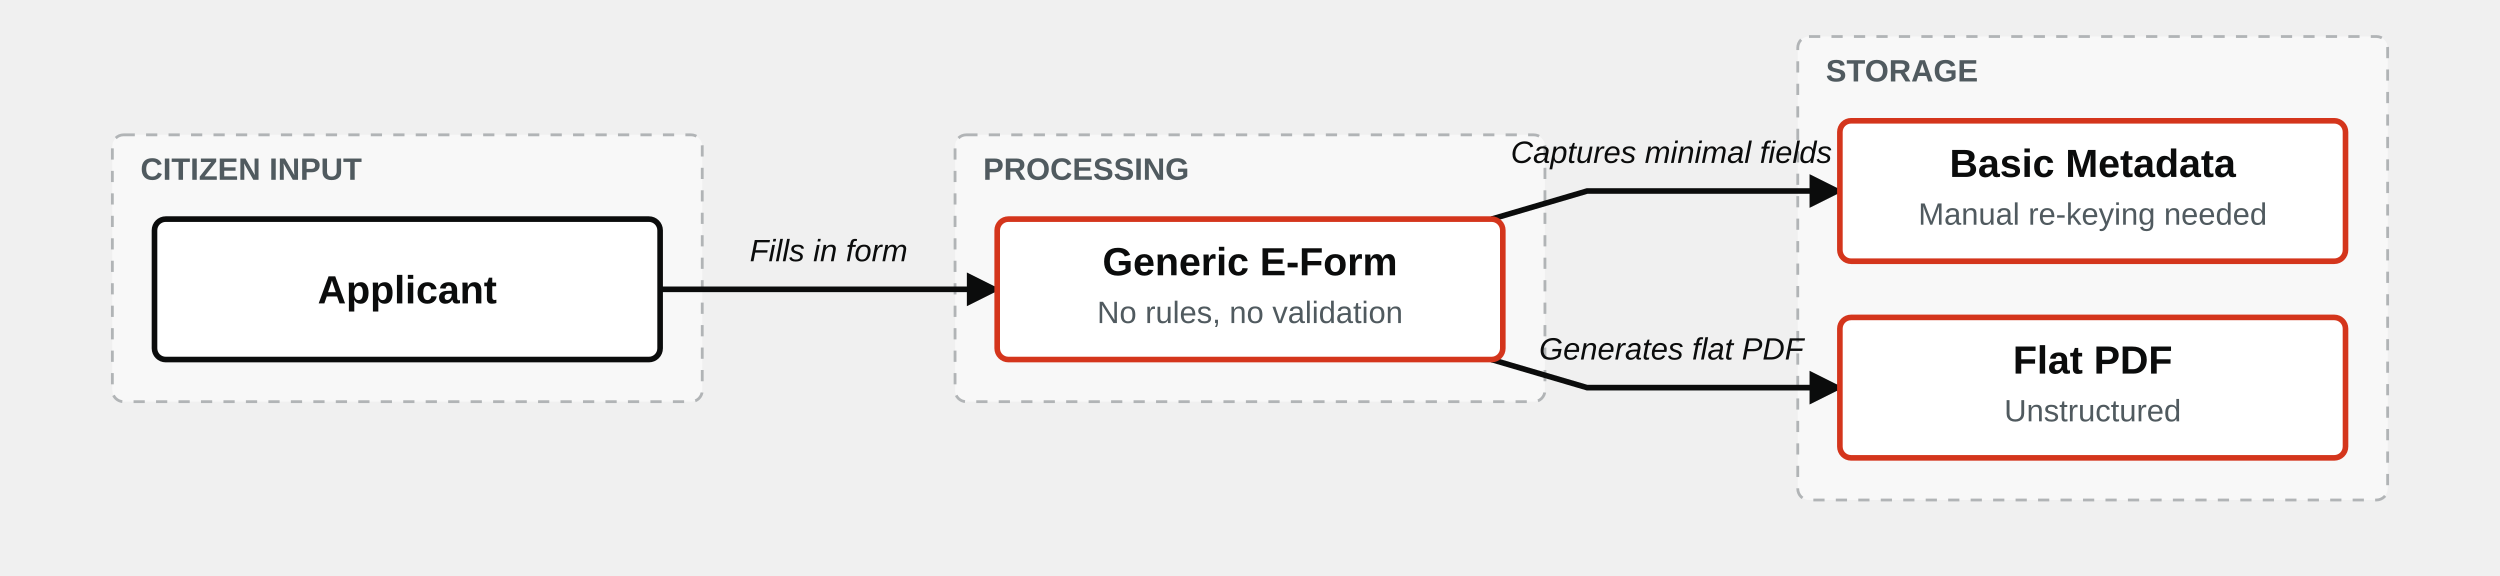
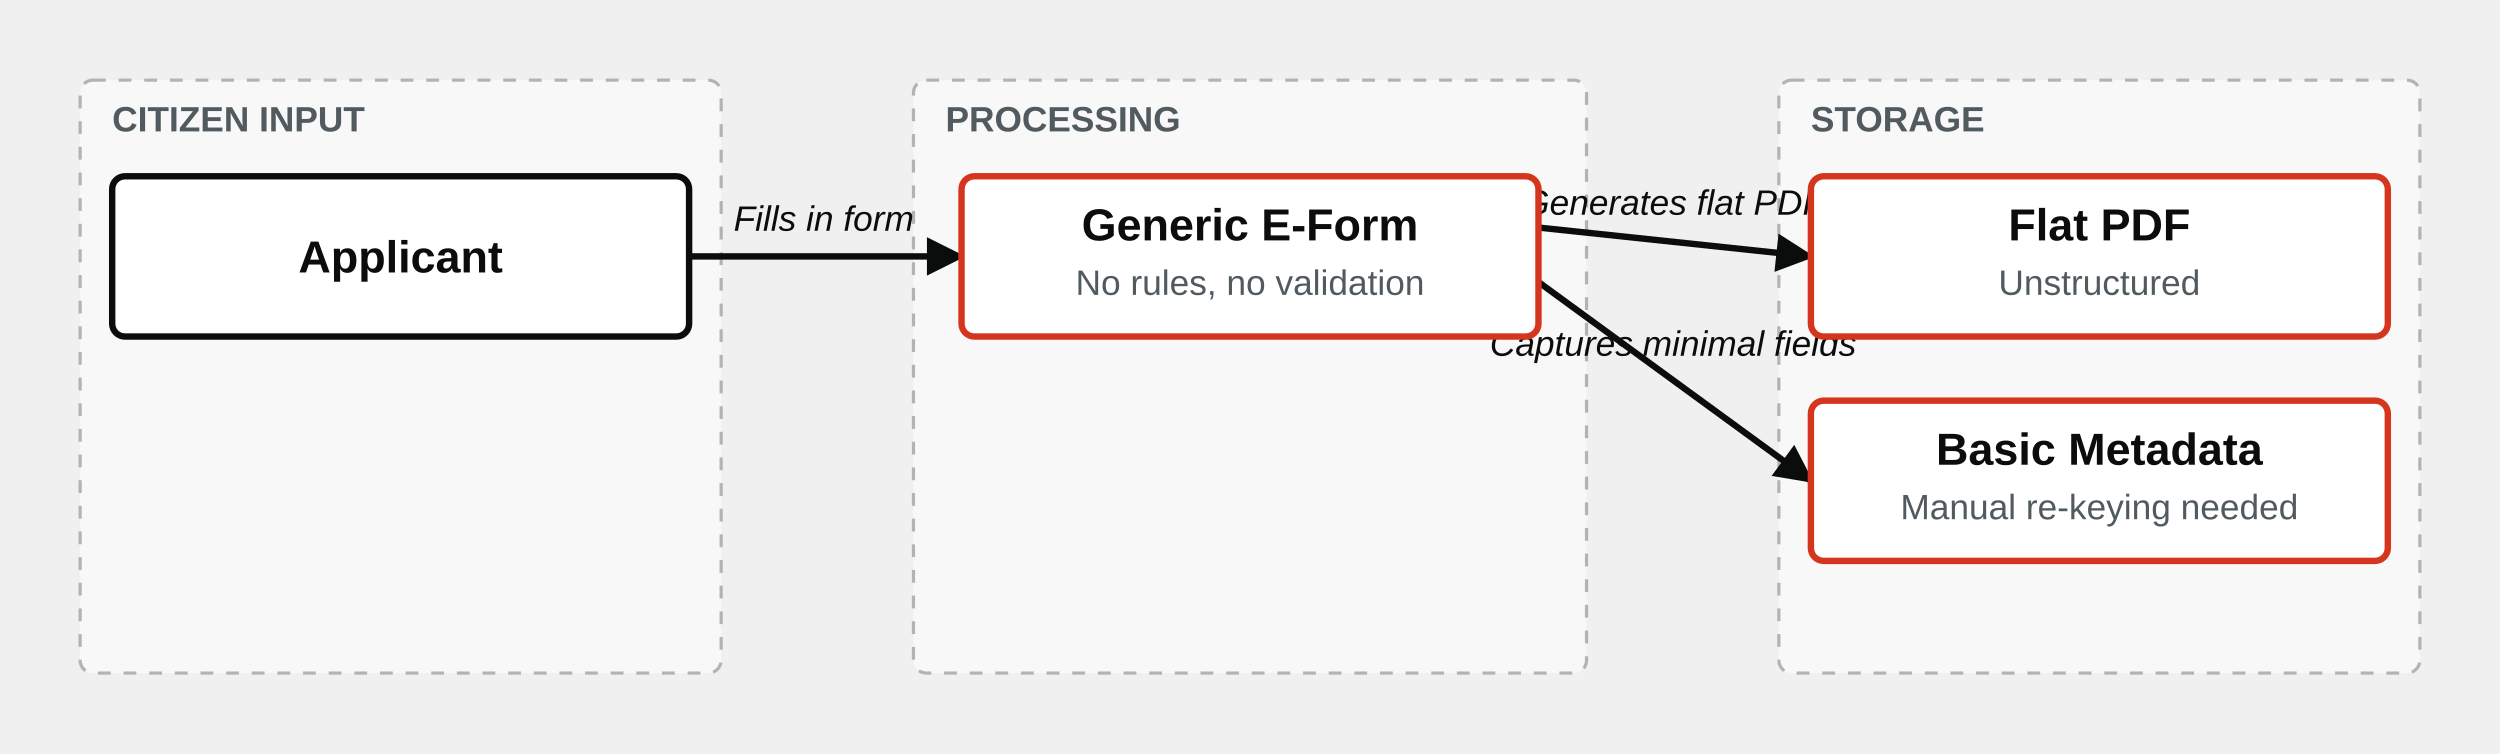
- <svg xmlns="http://www.w3.org/2000/svg" viewBox="0 0 890 205" width="100%" height="100%" style="font-family: 'GDS Transport', Arial, sans-serif;">
+ <svg xmlns="http://www.w3.org/2000/svg" viewBox="0 0 780 235" width="100%" height="100%" style="font-family: 'GDS Transport', Arial, sans-serif;">
  <defs>
    <marker id="arrow" viewBox="0 0 10 10" refX="9" refY="5" markerWidth="6" markerHeight="6" orient="auto-start-reverse">
      <path d="M 0 0 L 10 5 L 0 10 z" fill="#0b0c0c" />
    </marker>
    <marker id="arrow-blue" viewBox="0 0 10 10" refX="9" refY="5" markerWidth="6" markerHeight="6" orient="auto-start-reverse">
      <path d="M 0 0 L 10 5 L 0 10 z" fill="#1d70b8" />
    </marker>
  </defs>
-   <rect x="40" y="48" width="210" height="95" fill="#f8f8f8" stroke="#b1b4b6" stroke-dasharray="4" rx="4" />
-   <text x="50" y="64" font-size="11" font-weight="bold" fill="#505a5f">CITIZEN INPUT</text>
-   <rect x="340" y="48" width="210" height="95" fill="#f8f8f8" stroke="#b1b4b6" stroke-dasharray="4" rx="4" />
-   <text x="350" y="64" font-size="11" font-weight="bold" fill="#505a5f">PROCESSING</text>
-   <rect x="640" y="13" width="210" height="165" fill="#f8f8f8" stroke="#b1b4b6" stroke-dasharray="4" rx="4" />
-   <text x="650" y="29" font-size="11" font-weight="bold" fill="#505a5f">STORAGE</text>
-   <path d="M 235 103 L 265 103 L 295 103 L 325 103 L 355 103" fill="none" stroke="#0b0c0c" stroke-width="2" marker-end="url(#arrow)" />
-   <text x="295" y="93" font-size="11" font-style="italic" text-anchor="middle" fill="#0b0c0c">Fills in form</text>
-   <path d="M 531 128 L 565 138 L 595 138 L 625 138 L 655 138" fill="none" stroke="#0b0c0c" stroke-width="2" marker-end="url(#arrow)" />
-   <text x="595" y="128" font-size="11" font-style="italic" text-anchor="middle" fill="#0b0c0c">Generates flat PDF</text>
-   <path d="M 531 78 L 565 68 L 595 68 L 625 68 L 655 68" fill="none" stroke="#0b0c0c" stroke-width="2" marker-end="url(#arrow)" />
-   <text x="595" y="58" font-size="11" font-style="italic" text-anchor="middle" fill="#0b0c0c">Captures minimal fields</text>
-   <rect x="55" y="78" width="180" height="50" fill="#ffffff" stroke="#0b0c0c" stroke-width="2" rx="4" />
-   <text x="145" y="108" font-size="14" font-weight="bold" text-anchor="middle" fill="#0b0c0c">Applicant</text>
-   <rect x="355" y="78" width="180" height="50" fill="#ffffff" stroke="#d4351c" stroke-width="2" rx="4" />
-   <text x="445" y="98" font-size="14" font-weight="bold" text-anchor="middle" fill="#0b0c0c">Generic E-Form</text>
-   <text x="445" y="115" font-size="11" text-anchor="middle" fill="#505a5f">No rules, no validation</text>
-   <rect x="655" y="113" width="180" height="50" fill="#ffffff" stroke="#d4351c" stroke-width="2" rx="4" />
-   <text x="745" y="133" font-size="14" font-weight="bold" text-anchor="middle" fill="#0b0c0c">Flat PDF</text>
-   <text x="745" y="150" font-size="11" text-anchor="middle" fill="#505a5f">Unstructured</text>
-   <rect x="655" y="43" width="180" height="50" fill="#ffffff" stroke="#d4351c" stroke-width="2" rx="4" />
-   <text x="745" y="63" font-size="14" font-weight="bold" text-anchor="middle" fill="#0b0c0c">Basic Metadata</text>
-   <text x="745" y="80" font-size="11" text-anchor="middle" fill="#505a5f">Manual re-keying needed</text>
+   <rect x="25" y="25" width="200" height="185" fill="#f8f8f8" stroke="#b1b4b6" stroke-dasharray="4" rx="4" />
+   <text x="35" y="41" font-size="11" font-weight="bold" fill="#505a5f">CITIZEN INPUT</text>
+   <rect x="285" y="25" width="210" height="185" fill="#f8f8f8" stroke="#b1b4b6" stroke-dasharray="4" rx="4" />
+   <text x="295" y="41" font-size="11" font-weight="bold" fill="#505a5f">PROCESSING</text>
+   <rect x="555" y="25" width="200" height="185" fill="#f8f8f8" stroke="#b1b4b6" stroke-dasharray="4" rx="4" />
+   <text x="565" y="41" font-size="11" font-weight="bold" fill="#505a5f">STORAGE</text>
+   <path d="M 215 80 L 300 80" fill="none" stroke="#0b0c0c" stroke-width="2" marker-end="url(#arrow)" />
+   <text x="257" y="72" font-size="11" font-style="italic" text-anchor="middle" fill="#0b0c0c">Fills in form</text>
+   <path d="M 480 71 L 565 80" fill="none" stroke="#0b0c0c" stroke-width="2" marker-end="url(#arrow)" />
+   <text x="522" y="67" font-size="11" font-style="italic" text-anchor="middle" fill="#0b0c0c">Generates flat PDF</text>
+   <path d="M 480 88 L 565 150" fill="none" stroke="#0b0c0c" stroke-width="2" marker-end="url(#arrow)" />
+   <text x="522" y="111" font-size="11" font-style="italic" text-anchor="middle" fill="#0b0c0c">Captures minimal fields</text>
+   <rect x="35" y="55" width="180" height="50" fill="#ffffff" stroke="#0b0c0c" stroke-width="2" rx="4" />
+   <text x="125" y="85" font-size="14" font-weight="bold" text-anchor="middle" fill="#0b0c0c">Applicant</text>
+   <rect x="300" y="55" width="180" height="50" fill="#ffffff" stroke="#d4351c" stroke-width="2" rx="4" />
+   <text x="390" y="75" font-size="14" font-weight="bold" text-anchor="middle" fill="#0b0c0c">Generic E-Form</text>
+   <text x="390" y="92" font-size="11" text-anchor="middle" fill="#505a5f">No rules, no validation</text>
+   <rect x="565" y="55" width="180" height="50" fill="#ffffff" stroke="#d4351c" stroke-width="2" rx="4" />
+   <text x="655" y="75" font-size="14" font-weight="bold" text-anchor="middle" fill="#0b0c0c">Flat PDF</text>
+   <text x="655" y="92" font-size="11" text-anchor="middle" fill="#505a5f">Unstructured</text>
+   <rect x="565" y="125" width="180" height="50" fill="#ffffff" stroke="#d4351c" stroke-width="2" rx="4" />
+   <text x="655" y="145" font-size="14" font-weight="bold" text-anchor="middle" fill="#0b0c0c">Basic Metadata</text>
+   <text x="655" y="162" font-size="11" text-anchor="middle" fill="#505a5f">Manual re-keying needed</text>
</svg>
